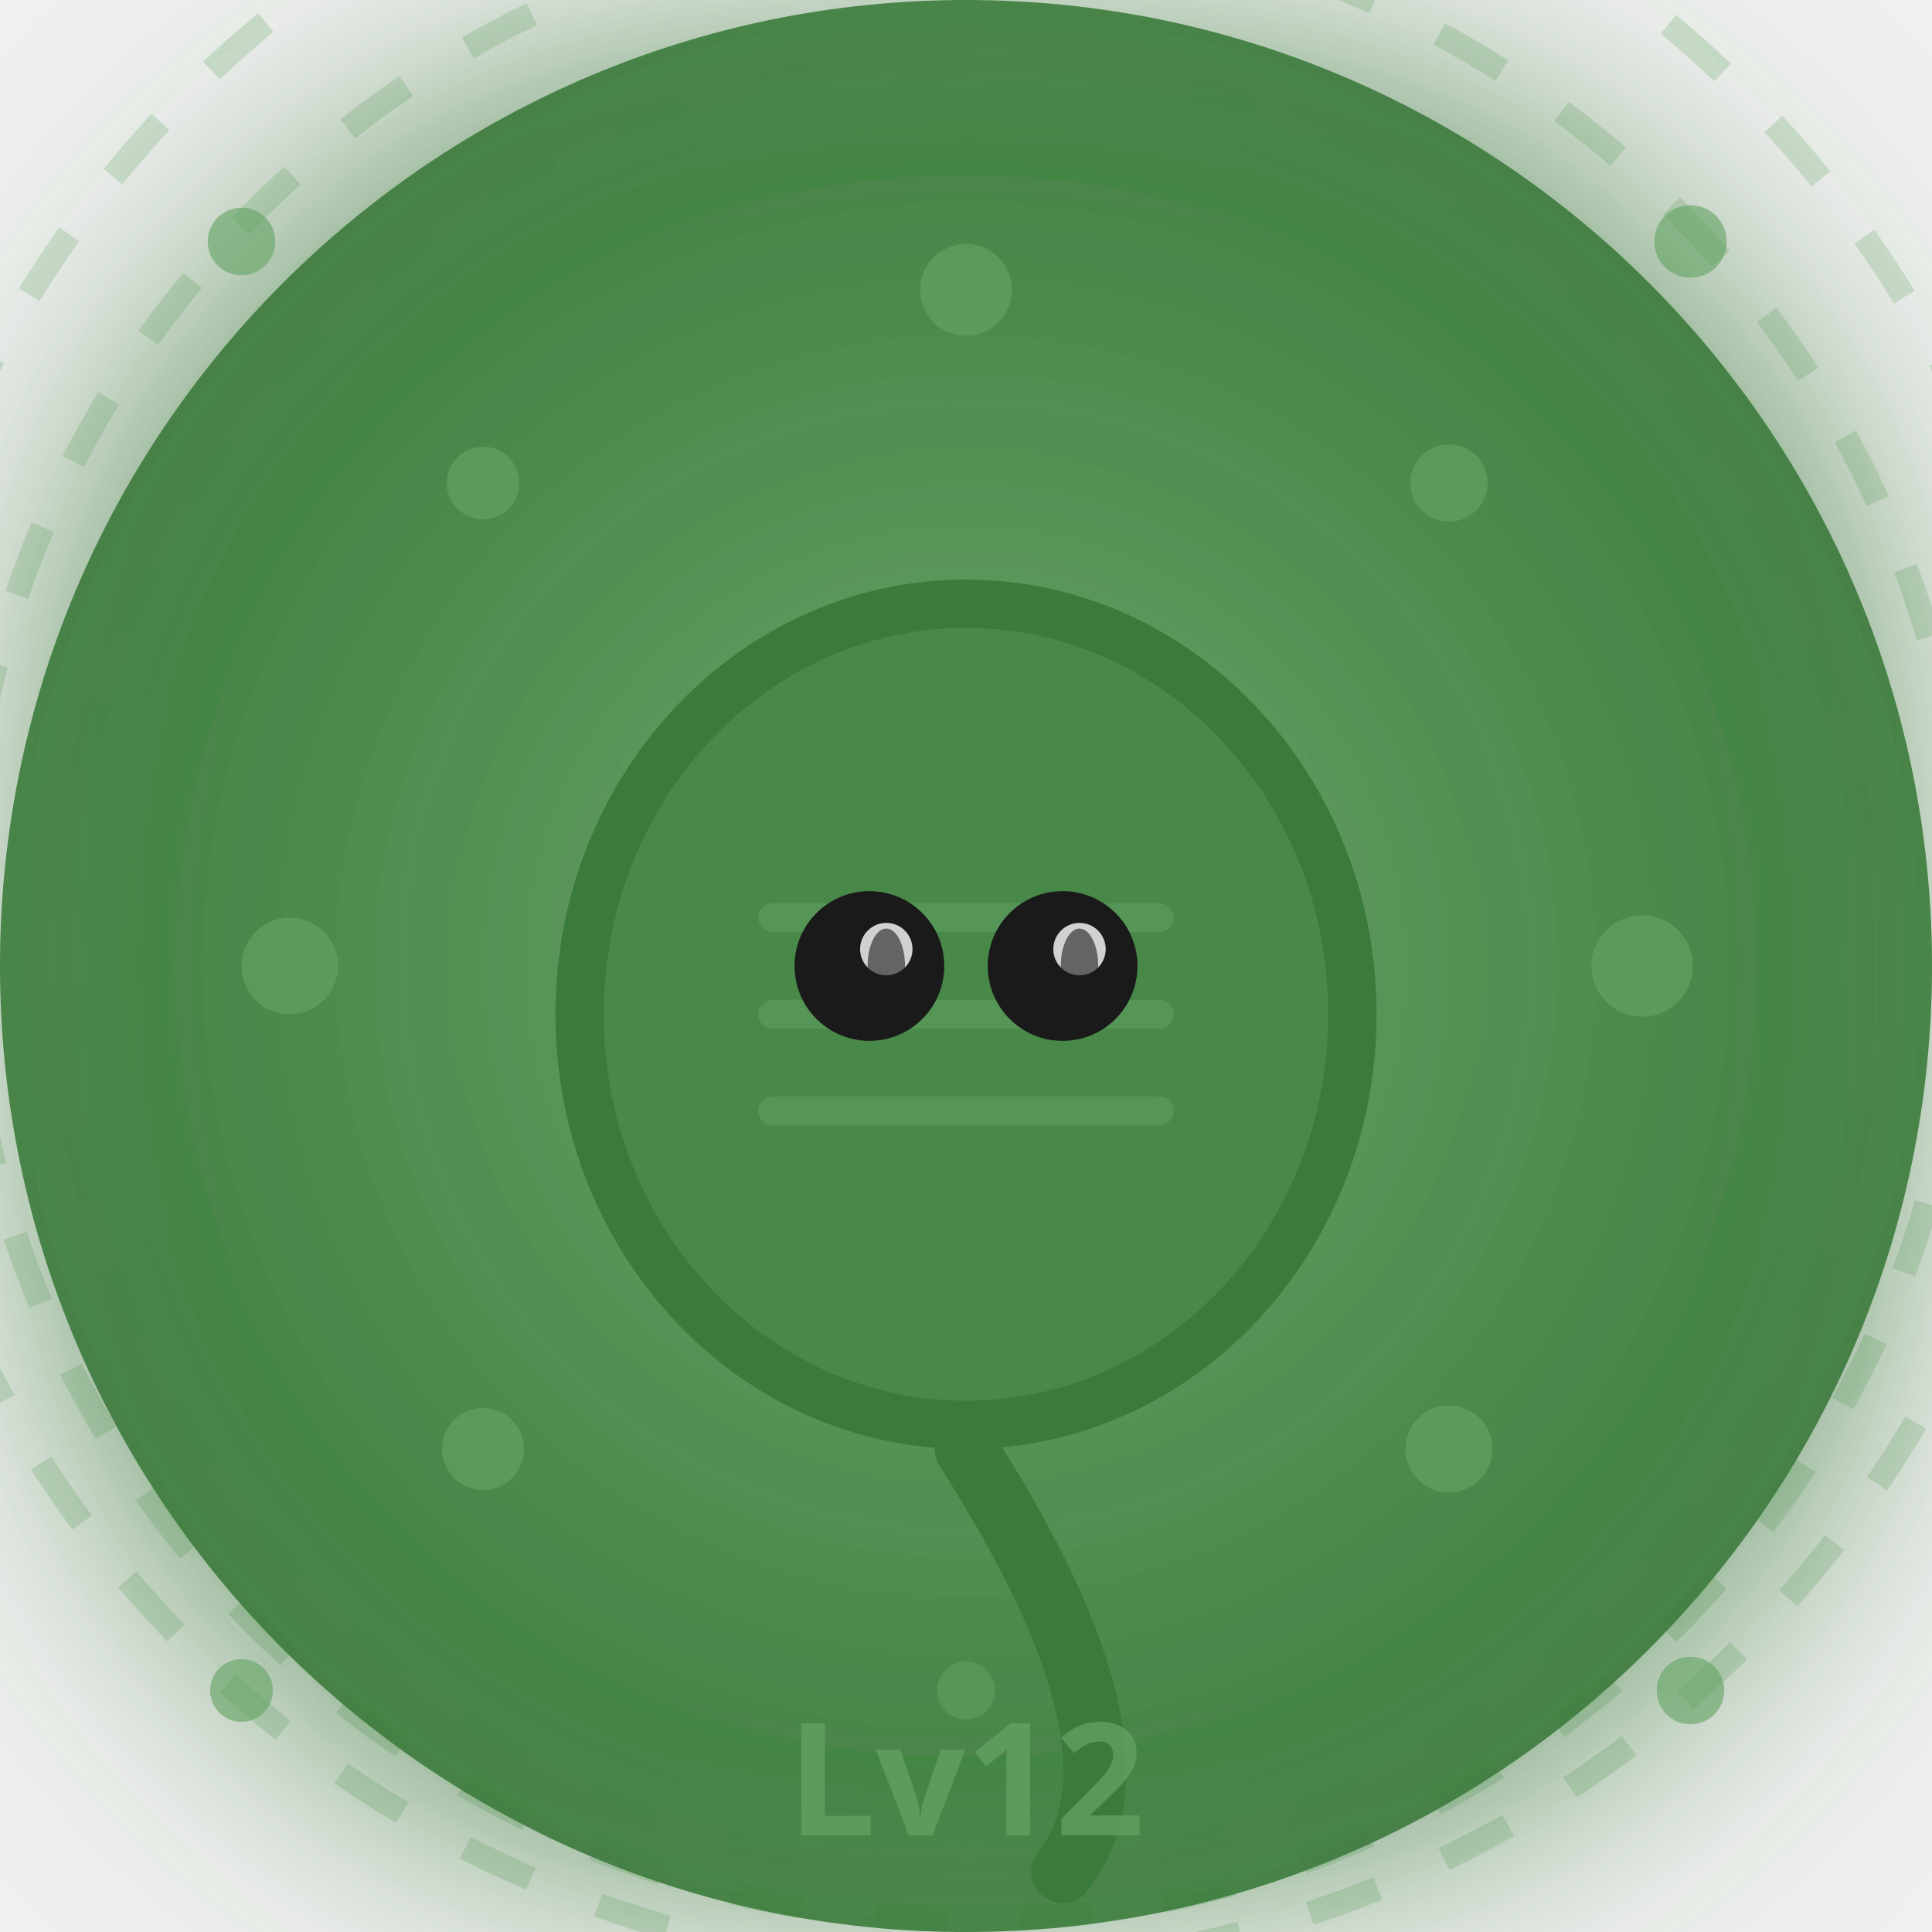
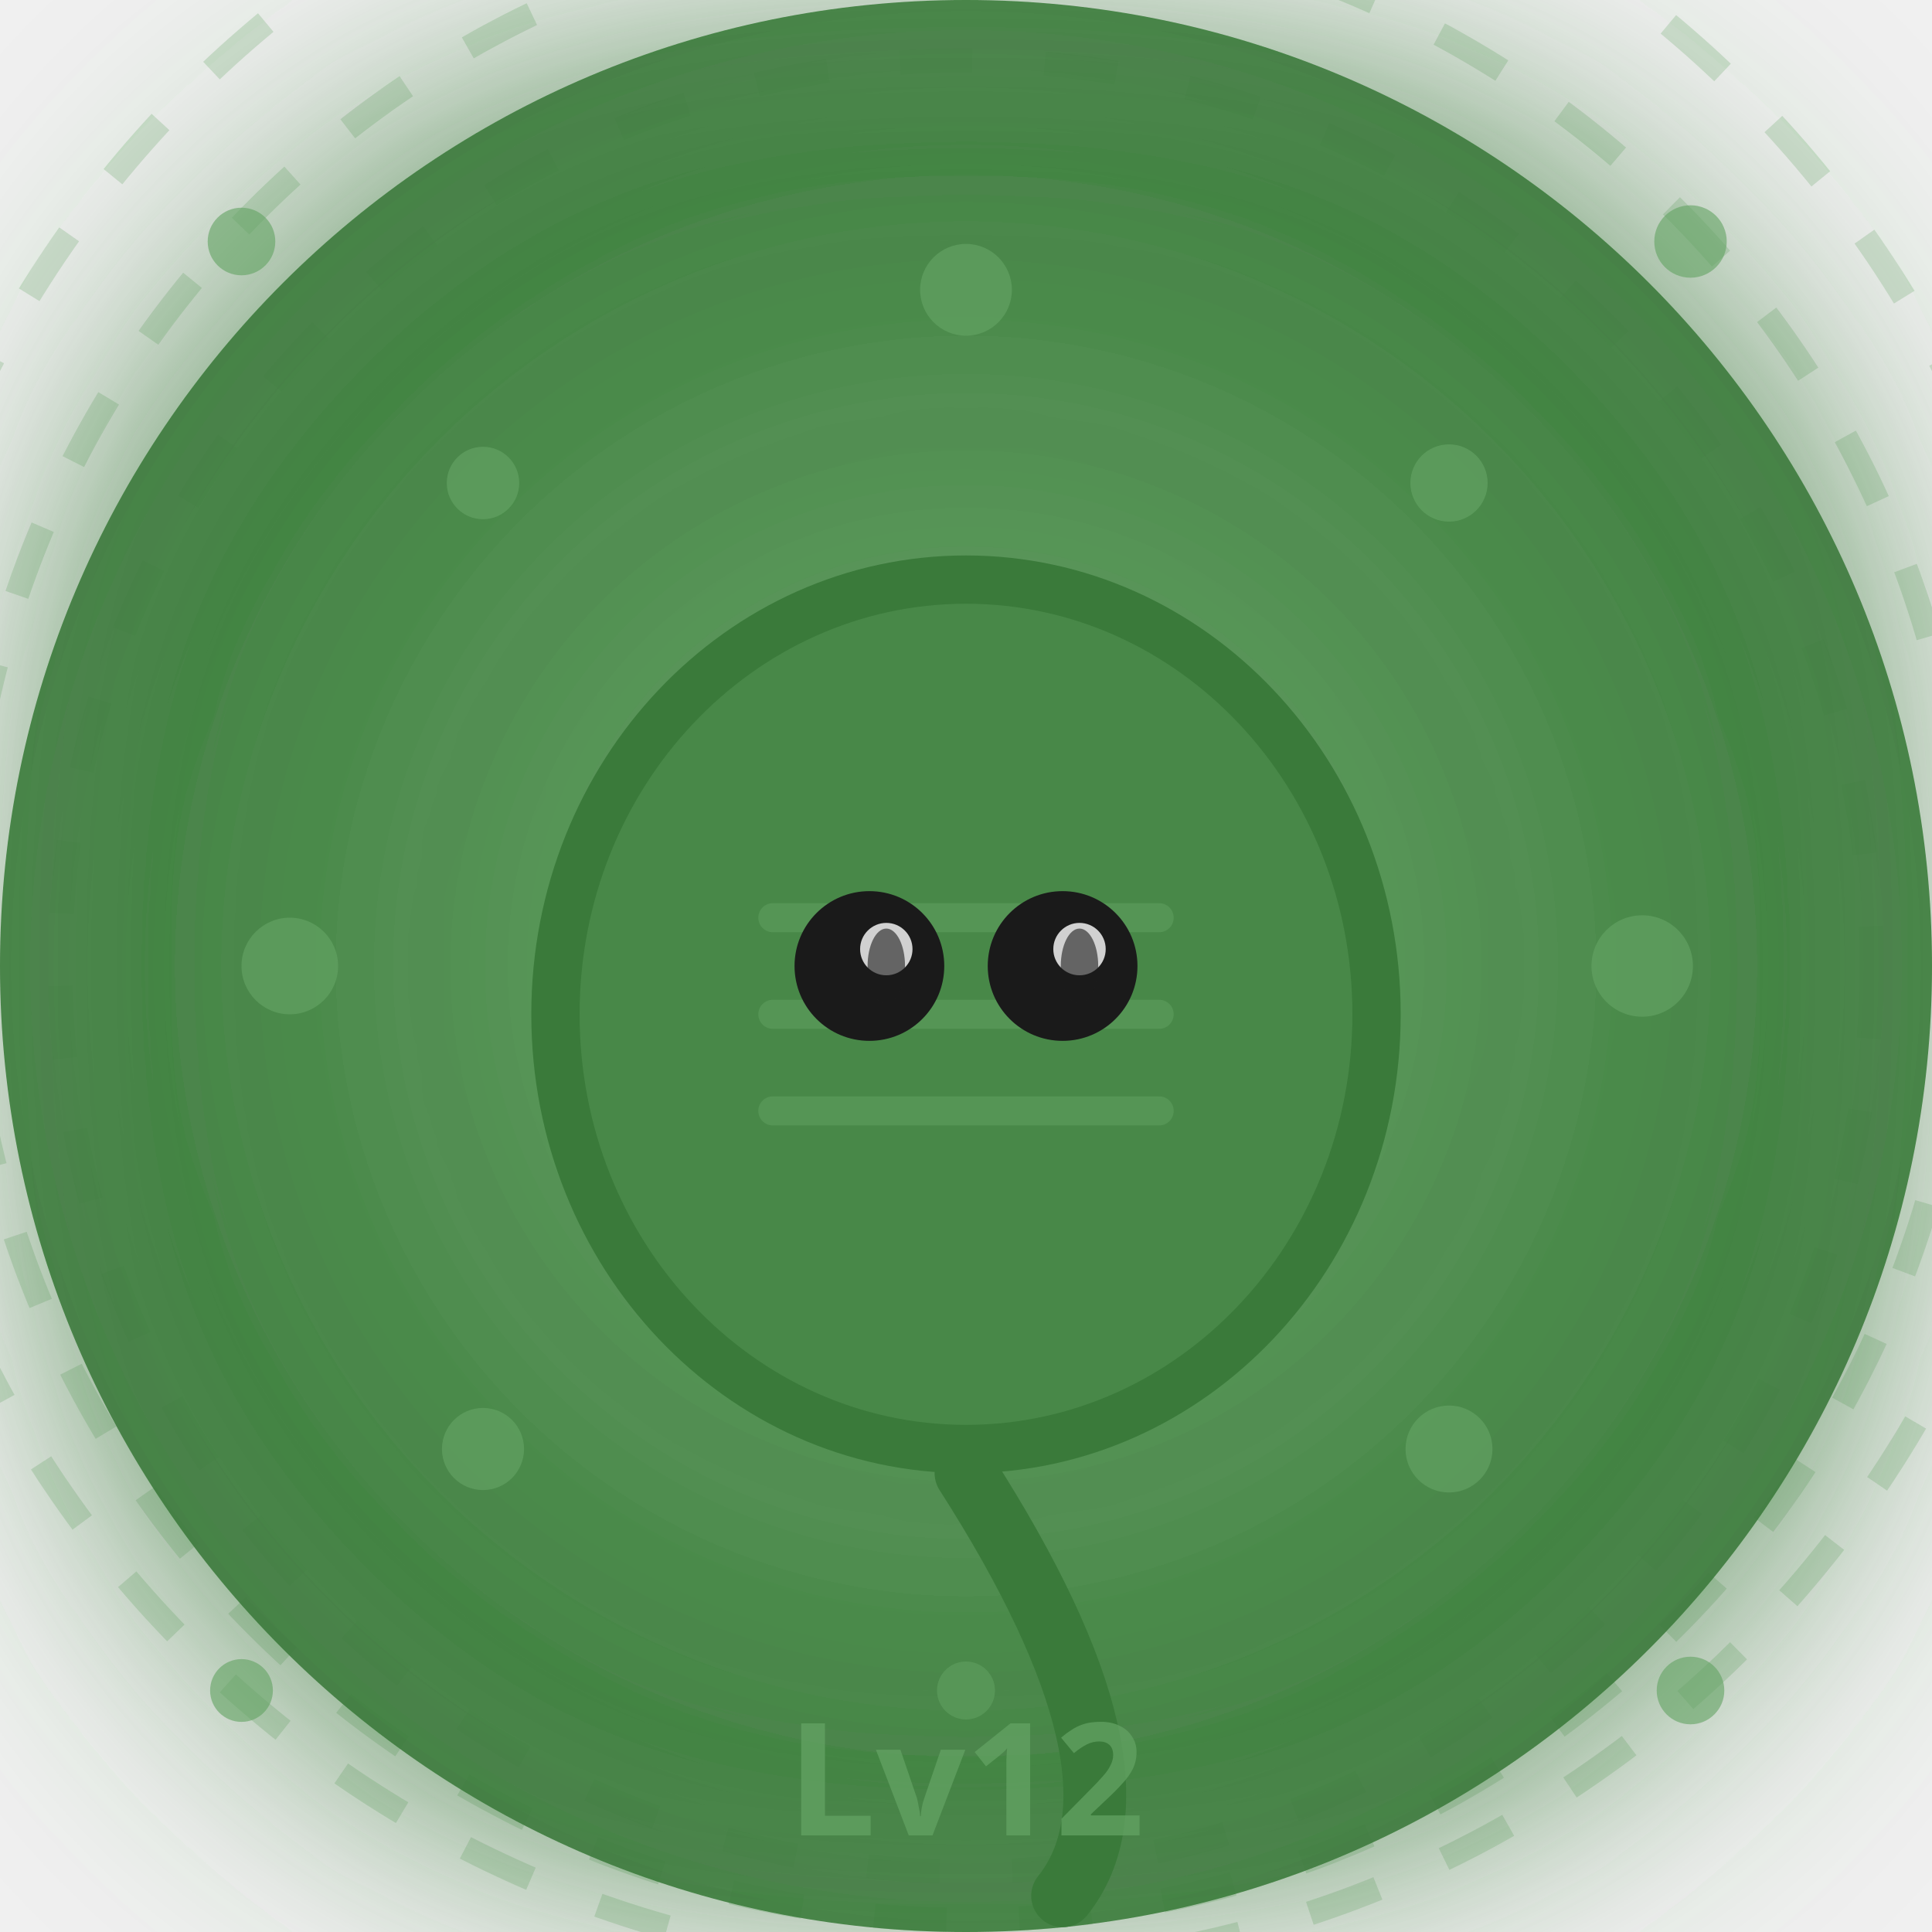
<svg xmlns="http://www.w3.org/2000/svg" viewBox="0 0 80 80">
  <defs>
    <filter id="gf0512" x="-60%" y="-60%" width="220%" height="220%">
      <feGaussianBlur stdDeviation="6" result="blur" />
      <feMerge>
        <feMergeNode in="blur" />
        <feMergeNode in="SourceGraphic" />
      </feMerge>
    </filter>
    <radialGradient id="bgg0512" cx="50%" cy="50%" r="50%">
      <stop offset="0%" stop-color="#62A262" stop-opacity="0.7" />
      <stop offset="100%" stop-color="#3A7A3A" stop-opacity="0.9" />
    </radialGradient>
  </defs>
  <circle cx="40" cy="40" r="37.5" fill="none" stroke="#62A26280" stroke-width="1" stroke-dasharray="3,3" opacity="0.5" />
  <circle cx="40" cy="38" r="41.5" fill="none" stroke="#62A26280" stroke-width="1" stroke-dasharray="3,3" opacity="0.5" />
  <circle cx="40" cy="36" r="45.5" fill="none" stroke="#62A26280" stroke-width="1" stroke-dasharray="3,3" opacity="0.5" />
  <circle cx="40" cy="40" r="40" fill="url(#bgg0512)" filter="url(#gf0512)" />
-   <ellipse cx="40" cy="42" rx="17" ry="18" fill="#3A7A3A" />
-   <ellipse cx="40" cy="42" rx="15" ry="16" fill="#62A262" opacity="0.35" />
+   <ellipse cx="40" cy="42" rx="18" ry="19" fill="#3A7A3A" />
+   <ellipse cx="40" cy="42" rx="16" ry="17" fill="#62A262" opacity="0.35" />
  <path d="M32,38 L48,38" stroke="#62A262" stroke-width="1.2" opacity="0.5" stroke-linecap="round" />
  <path d="M32,42 L48,42" stroke="#62A262" stroke-width="1.2" opacity="0.5" stroke-linecap="round" />
  <path d="M32,46 L48,46" stroke="#62A262" stroke-width="1.2" opacity="0.5" stroke-linecap="round" />
-   <path d="M40,60 Q48,72.5 44,77.5" stroke="#3A7A3A" stroke-width="2.6" fill="none" stroke-linecap="round" />
+   <path d="M40,61 Q48,73.5 44,78.5" stroke="#3A7A3A" stroke-width="2.6" fill="none" stroke-linecap="round" />
  <circle cx="36" cy="40" r="3.1" fill="#1A1A1A" />
  <circle cx="36.7" cy="39.3" r="1.085" fill="white" opacity="0.8" />
  <ellipse cx="36.7" cy="40" rx="0.775" ry="1.55" fill="#1A1A1A" opacity="0.6" />
  <circle cx="44" cy="40" r="3.1" fill="#1A1A1A" />
  <circle cx="44.7" cy="39.3" r="1.085" fill="white" opacity="0.8" />
  <ellipse cx="44.7" cy="40" rx="0.775" ry="1.55" fill="#1A1A1A" opacity="0.6" />
  <circle cx="20" cy="20" r="1.5" fill="#62A262C0" opacity="0.9" />
  <circle cx="60" cy="20" r="1.6" fill="#62A262C0" opacity="0.9" />
  <circle cx="20" cy="60" r="1.7" fill="#62A262C0" opacity="0.9" />
  <circle cx="60" cy="60" r="1.8" fill="#62A262C0" opacity="0.9" />
  <circle cx="40" cy="12" r="1.9" fill="#62A262C0" opacity="0.9" />
  <circle cx="12" cy="40" r="2.0" fill="#62A262C0" opacity="0.9" />
  <circle cx="68" cy="40" r="2.1" fill="#62A262C0" opacity="0.9" />
  <circle cx="10" cy="10" r="1.4" fill="#62A262C0" opacity="0.8" />
  <circle cx="70" cy="10" r="1.5" fill="#62A262C0" opacity="0.8" />
  <circle cx="10" cy="70" r="1.3" fill="#62A262C0" opacity="0.8" />
  <circle cx="70" cy="70" r="1.4" fill="#62A262C0" opacity="0.8" />
  <circle cx="40" cy="70" r="1.2" fill="#62A262C0" opacity="0.7" />
  <text x="40" y="76" text-anchor="middle" font-size="6.5" fill="#62A262C0" font-weight="bold" font-family="sans-serif">Lv12</text>
</svg>
